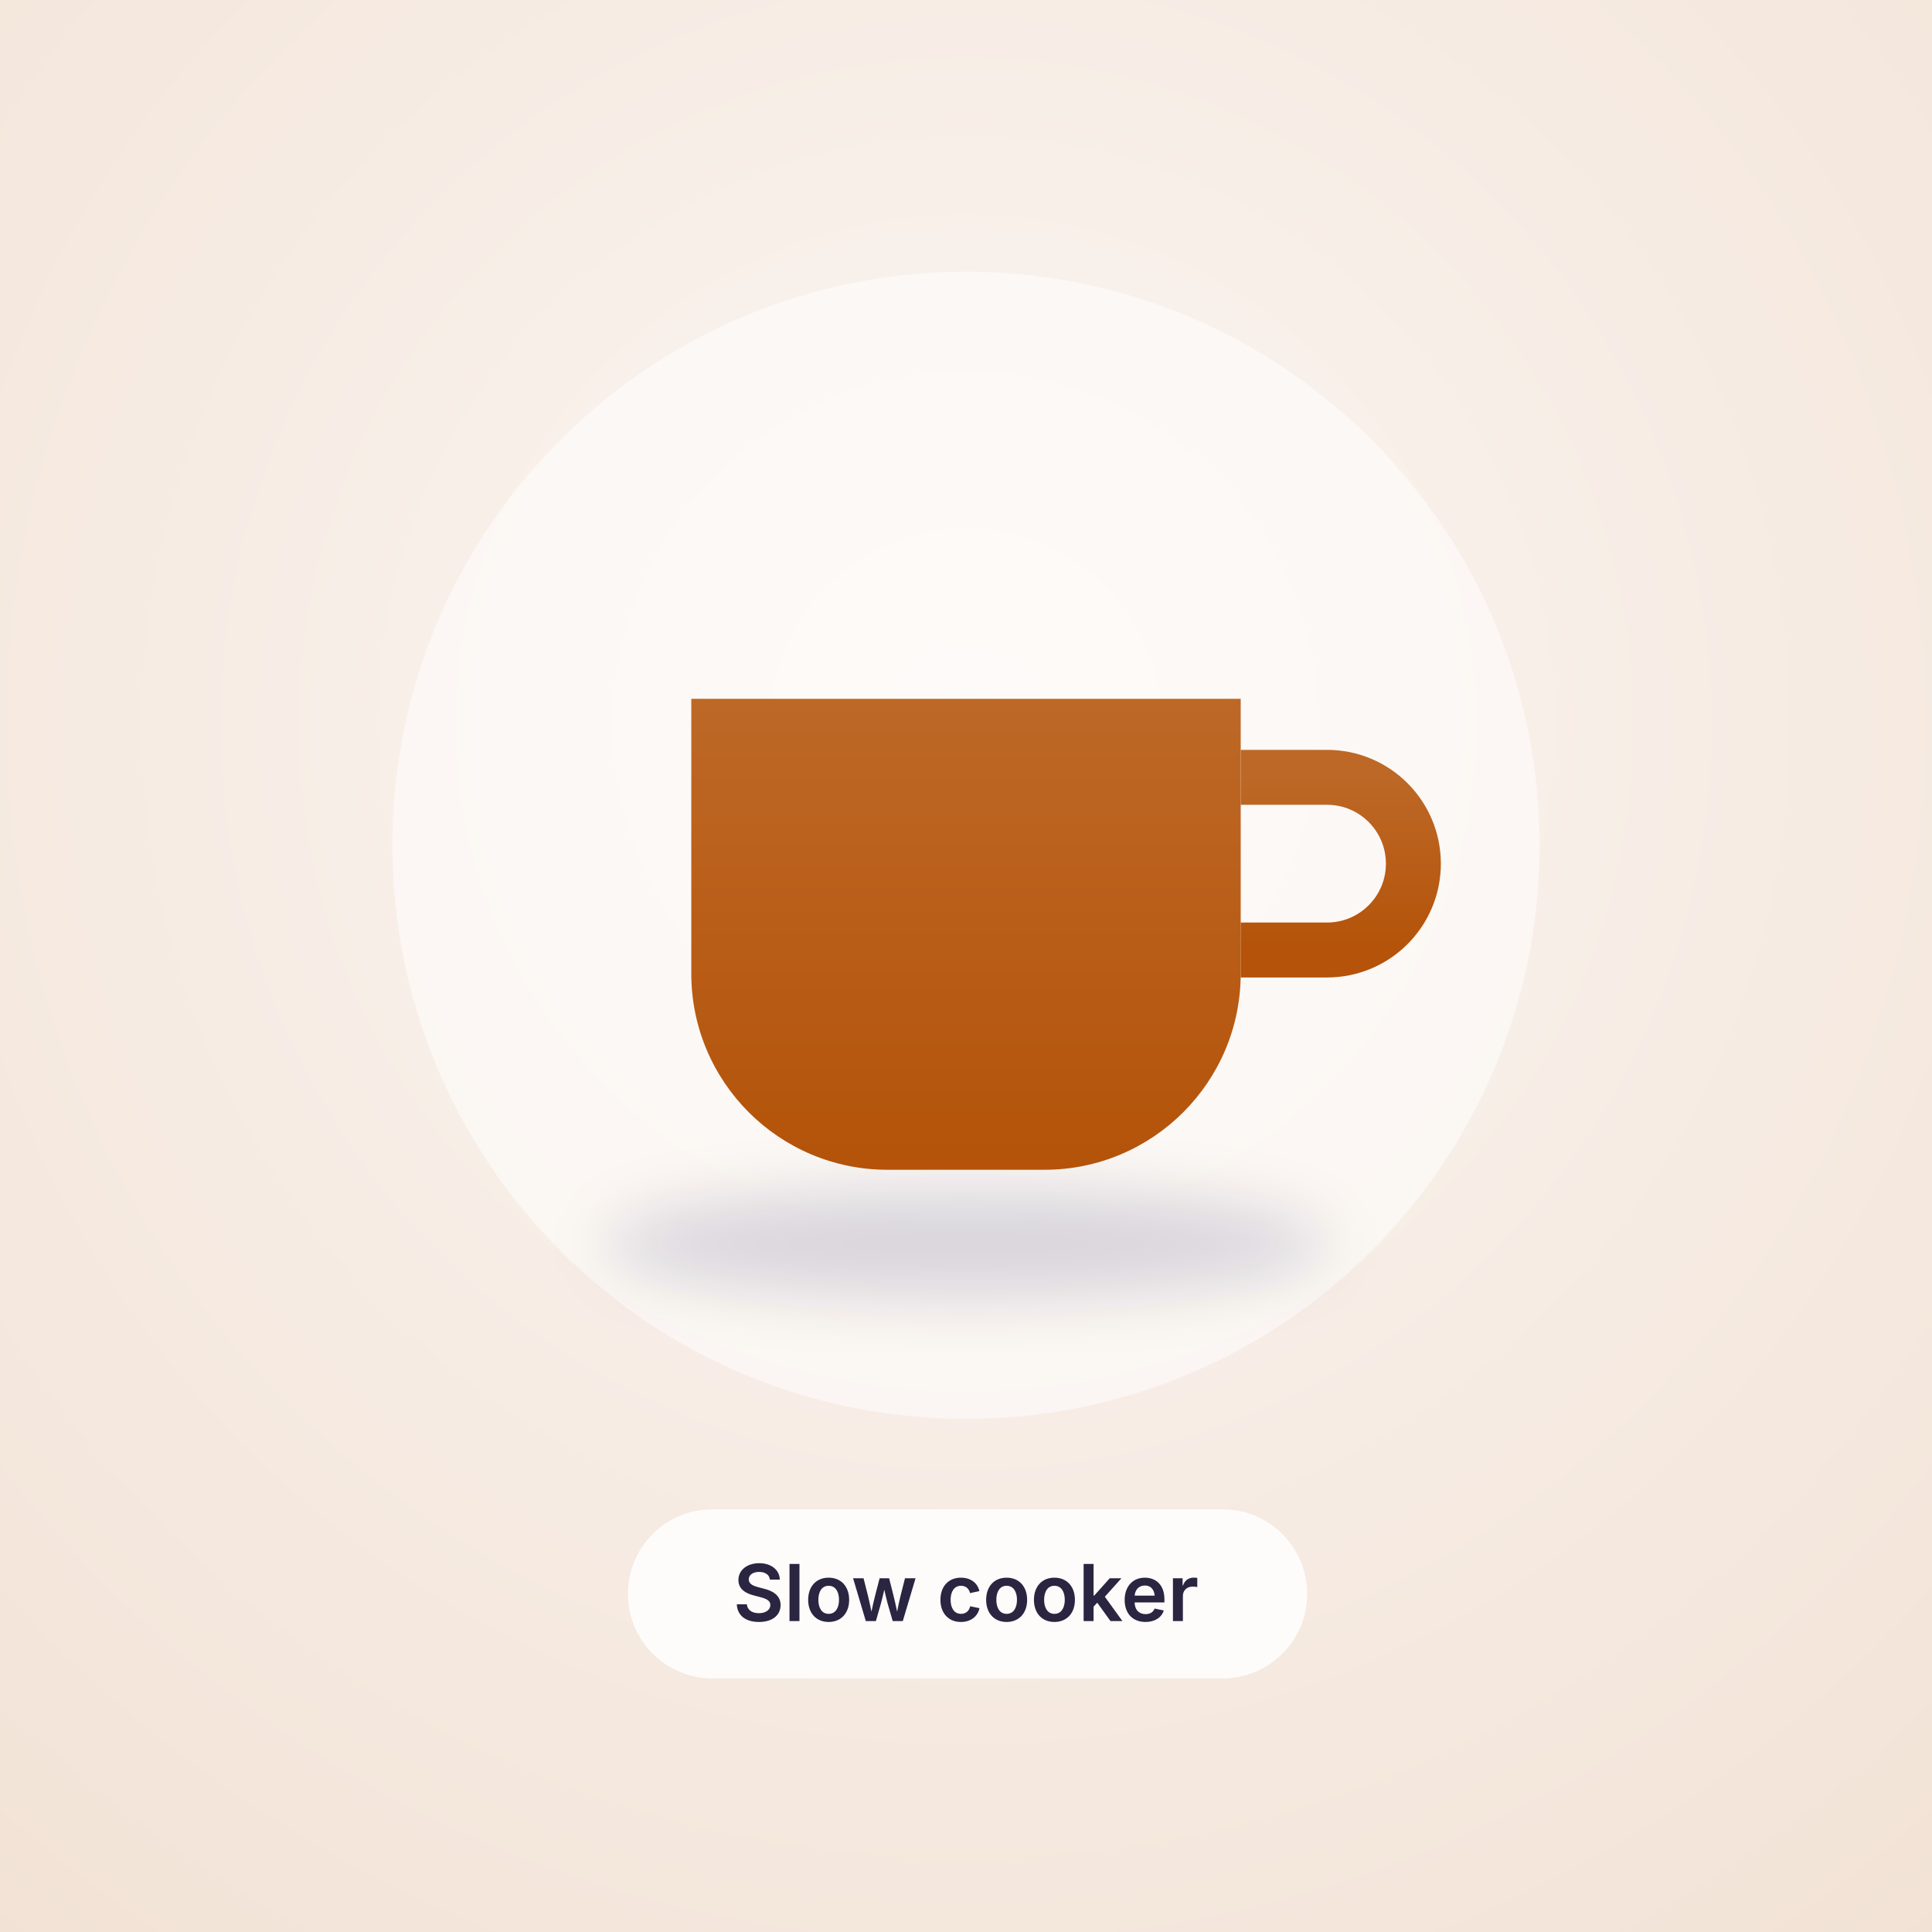
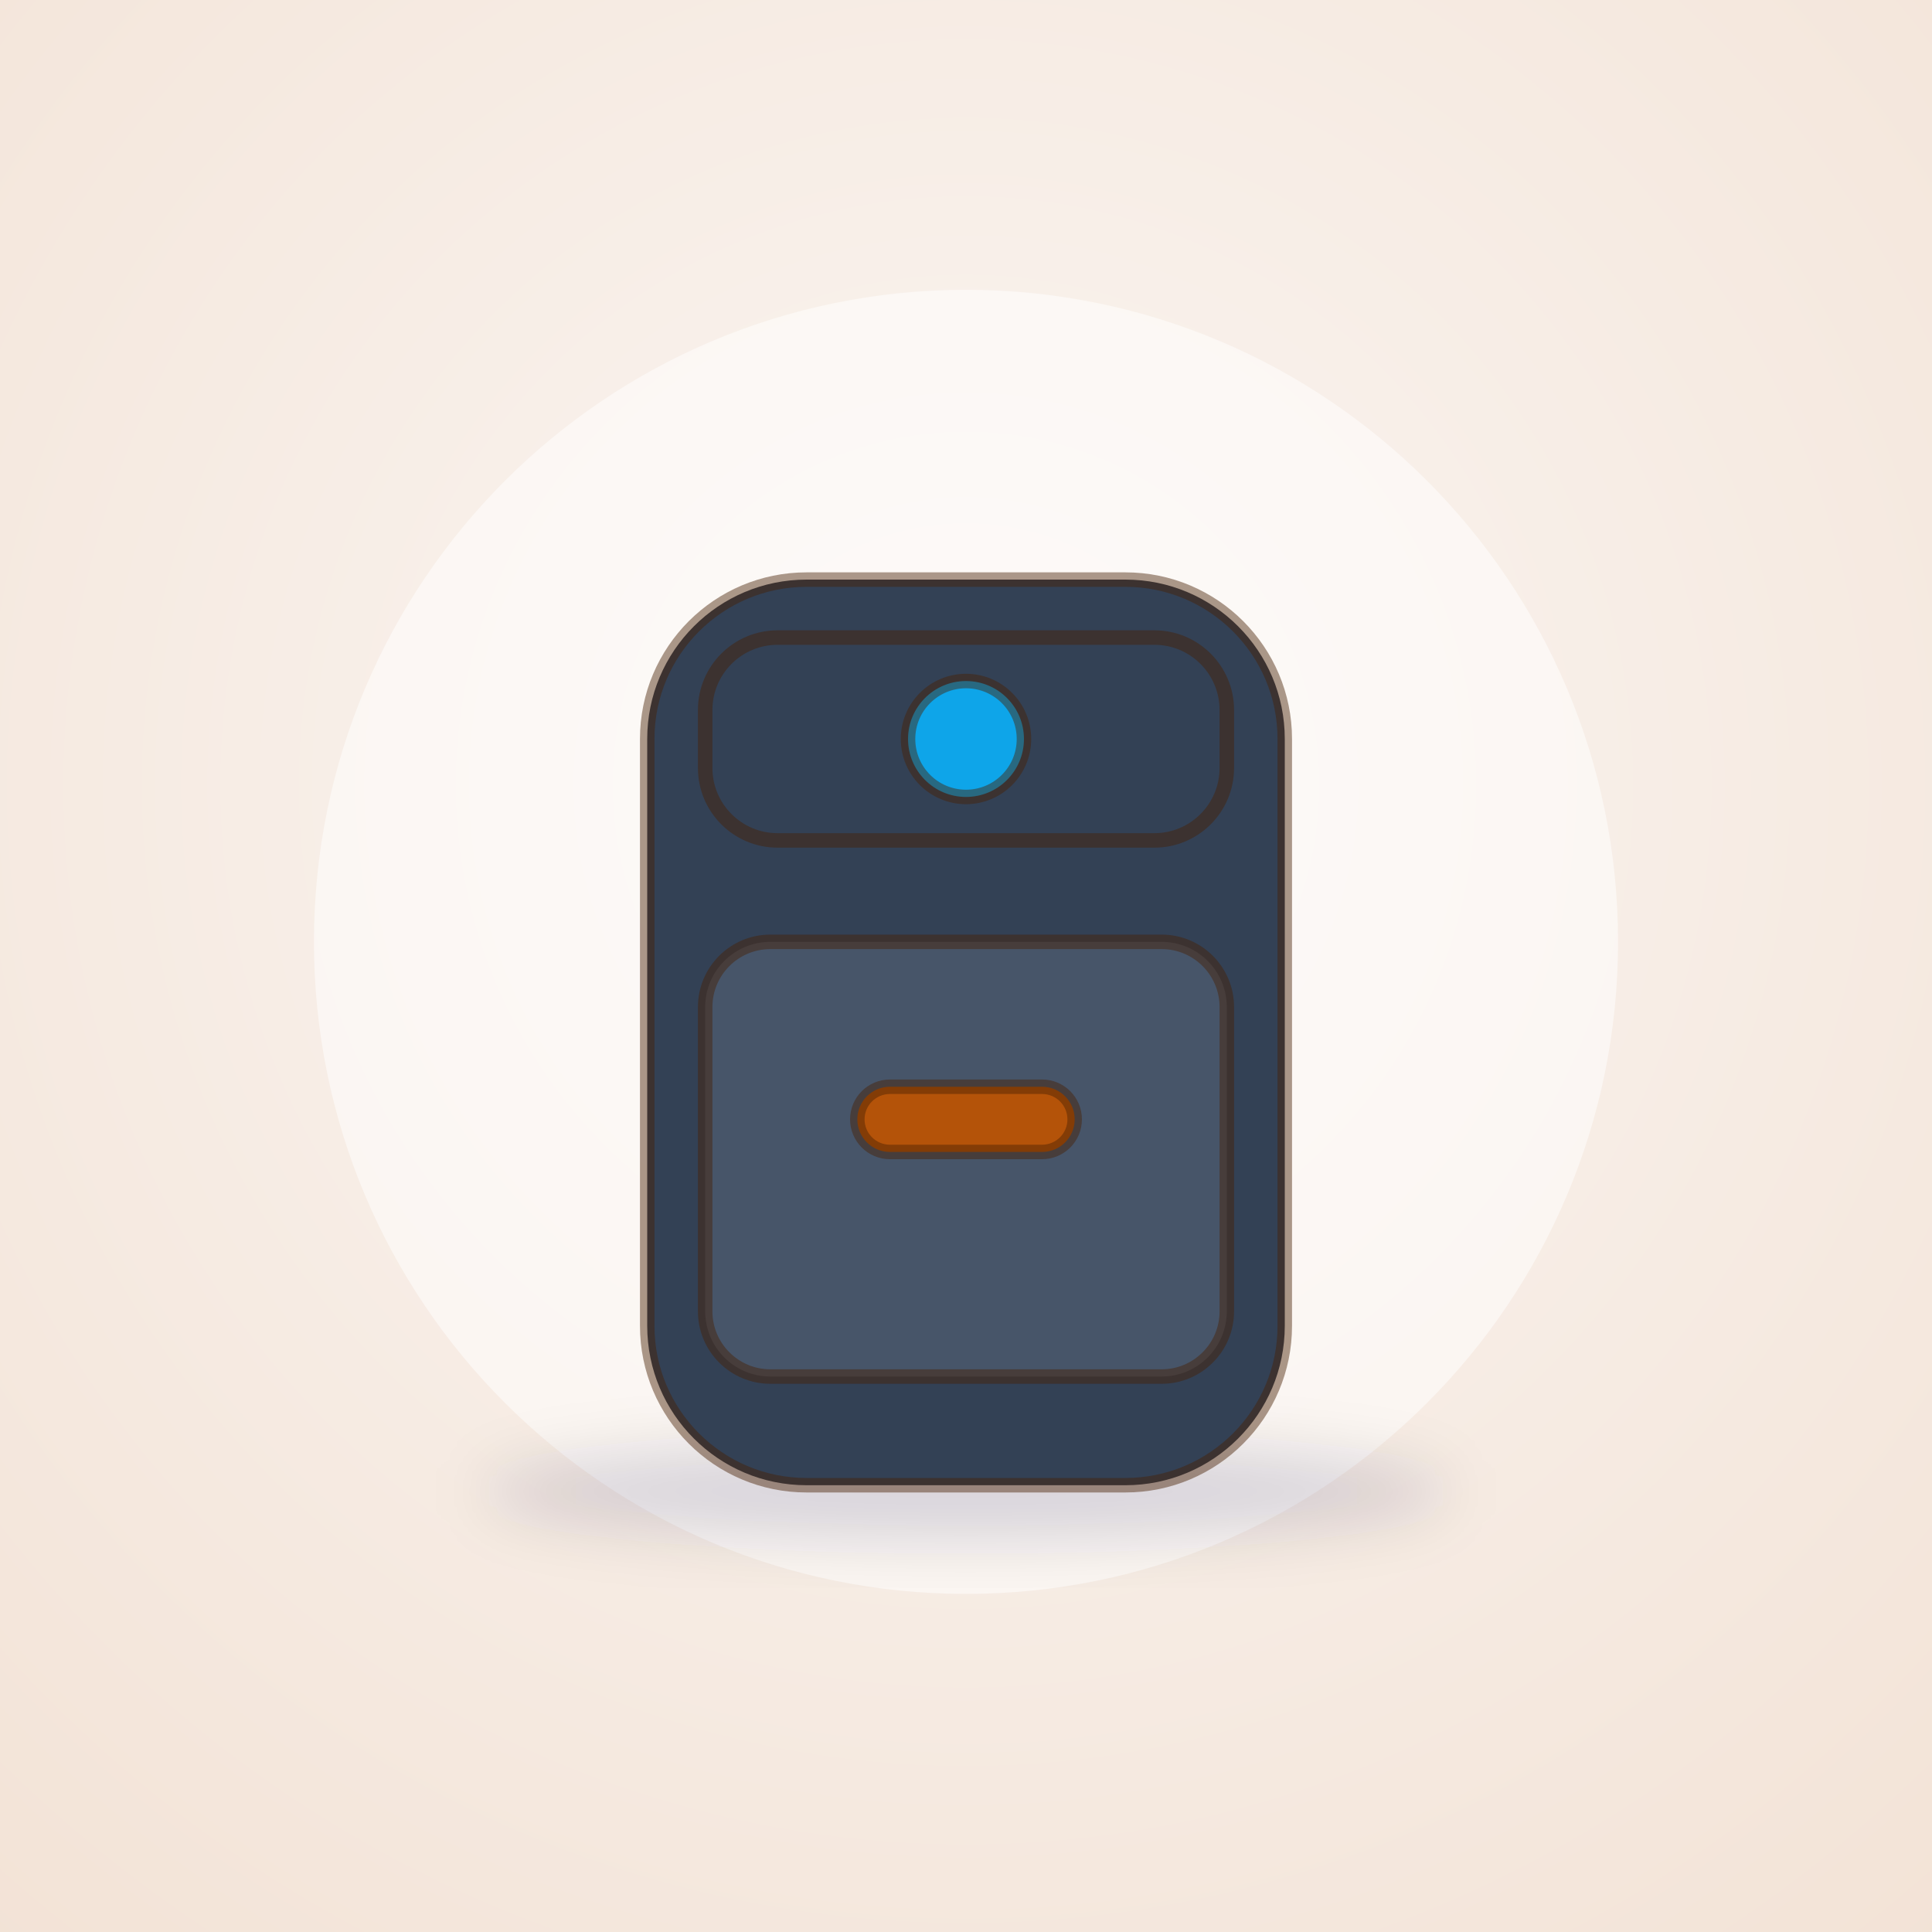
<svg xmlns="http://www.w3.org/2000/svg" viewBox="0 0 640 640" width="640" height="640" role="img" aria-label="Slow cooker">
  <defs>
-     <radialGradient id="t-slow-cooker-bg" cx="320" cy="240" r="520" gradientUnits="userSpaceOnUse">
+     <radialGradient id="t-slow-cooker-bg" cx="320" cy="260" r="520" gradientUnits="userSpaceOnUse">
      <stop offset="0" stop-color="#fbf6f3" />
      <stop offset="1" stop-color="#f2e2d5" />
    </radialGradient>
-     <linearGradient id="t-slow-cooker-ink" x1="0" y1="0" x2="0" y2="1">
-       <stop offset="0" stop-color="#bd6827" />
-       <stop offset="1" stop-color="#b45309" />
-     </linearGradient>
    <filter id="t-slow-cooker-blur" x="-50%" y="-50%" width="200%" height="200%">
      <feGaussianBlur stdDeviation="10" />
    </filter>
  </defs>
  <rect width="640" height="640" fill="url(#t-slow-cooker-bg)" />
-   <circle cx="320" cy="280" r="190" fill="#fff" fill-opacity=".5" />
-   <ellipse cx="320" cy="412" rx="120" ry="18" fill="#1e1b4b" fill-opacity=".14" filter="url(#t-slow-cooker-blur)" />
-   <g transform="translate(320 290) scale(1.3) translate(-320 -275)">
-     <path d="M250 230h140v70a50 50 0 0 1-50 50h-40a50 50 0 0 1-50-50z" fill="url(#t-slow-cooker-ink)" />
-     <path d="M390 250h22a22 22 0 0 1 0 44h-22" fill="none" stroke="url(#t-slow-cooker-ink)" stroke-width="14" />
+   <circle cx="320" cy="312" r="216" fill="#fff" fill-opacity=".5" />
+   <ellipse cx="320" cy="494" rx="160" ry="16" fill="#1e1b4b" fill-opacity=".14" filter="url(#t-slow-cooker-blur)" />
+   <g transform="translate(320 318) scale(1.2) translate(-320 -295)" stroke="#482104" stroke-width="4" stroke-linejoin="round" stroke-opacity=".45">
+     <rect x="232" y="190" width="176" height="250" rx="44" fill="#334155" />
+     <rect x="248" y="206" width="144" height="56" rx="20" fill="#334155" />
+     <circle cx="320" cy="234" r="16" fill="#0ea5e9" />
+     <rect x="248" y="290" width="144" height="120" rx="18" fill="#475569" />
+     <rect x="290" y="330" width="60" height="18" rx="9" fill="#b45309" />
  </g>
-   <rect x="208" y="500" width="225" height="56" rx="28" fill="#fff" fill-opacity=".85" />
-   <text x="320" y="537" text-anchor="middle" font-family="system-ui, -apple-system, Segoe UI, sans-serif" font-size="26" font-weight="600" fill="#2a2540">Slow cooker</text>
</svg>
